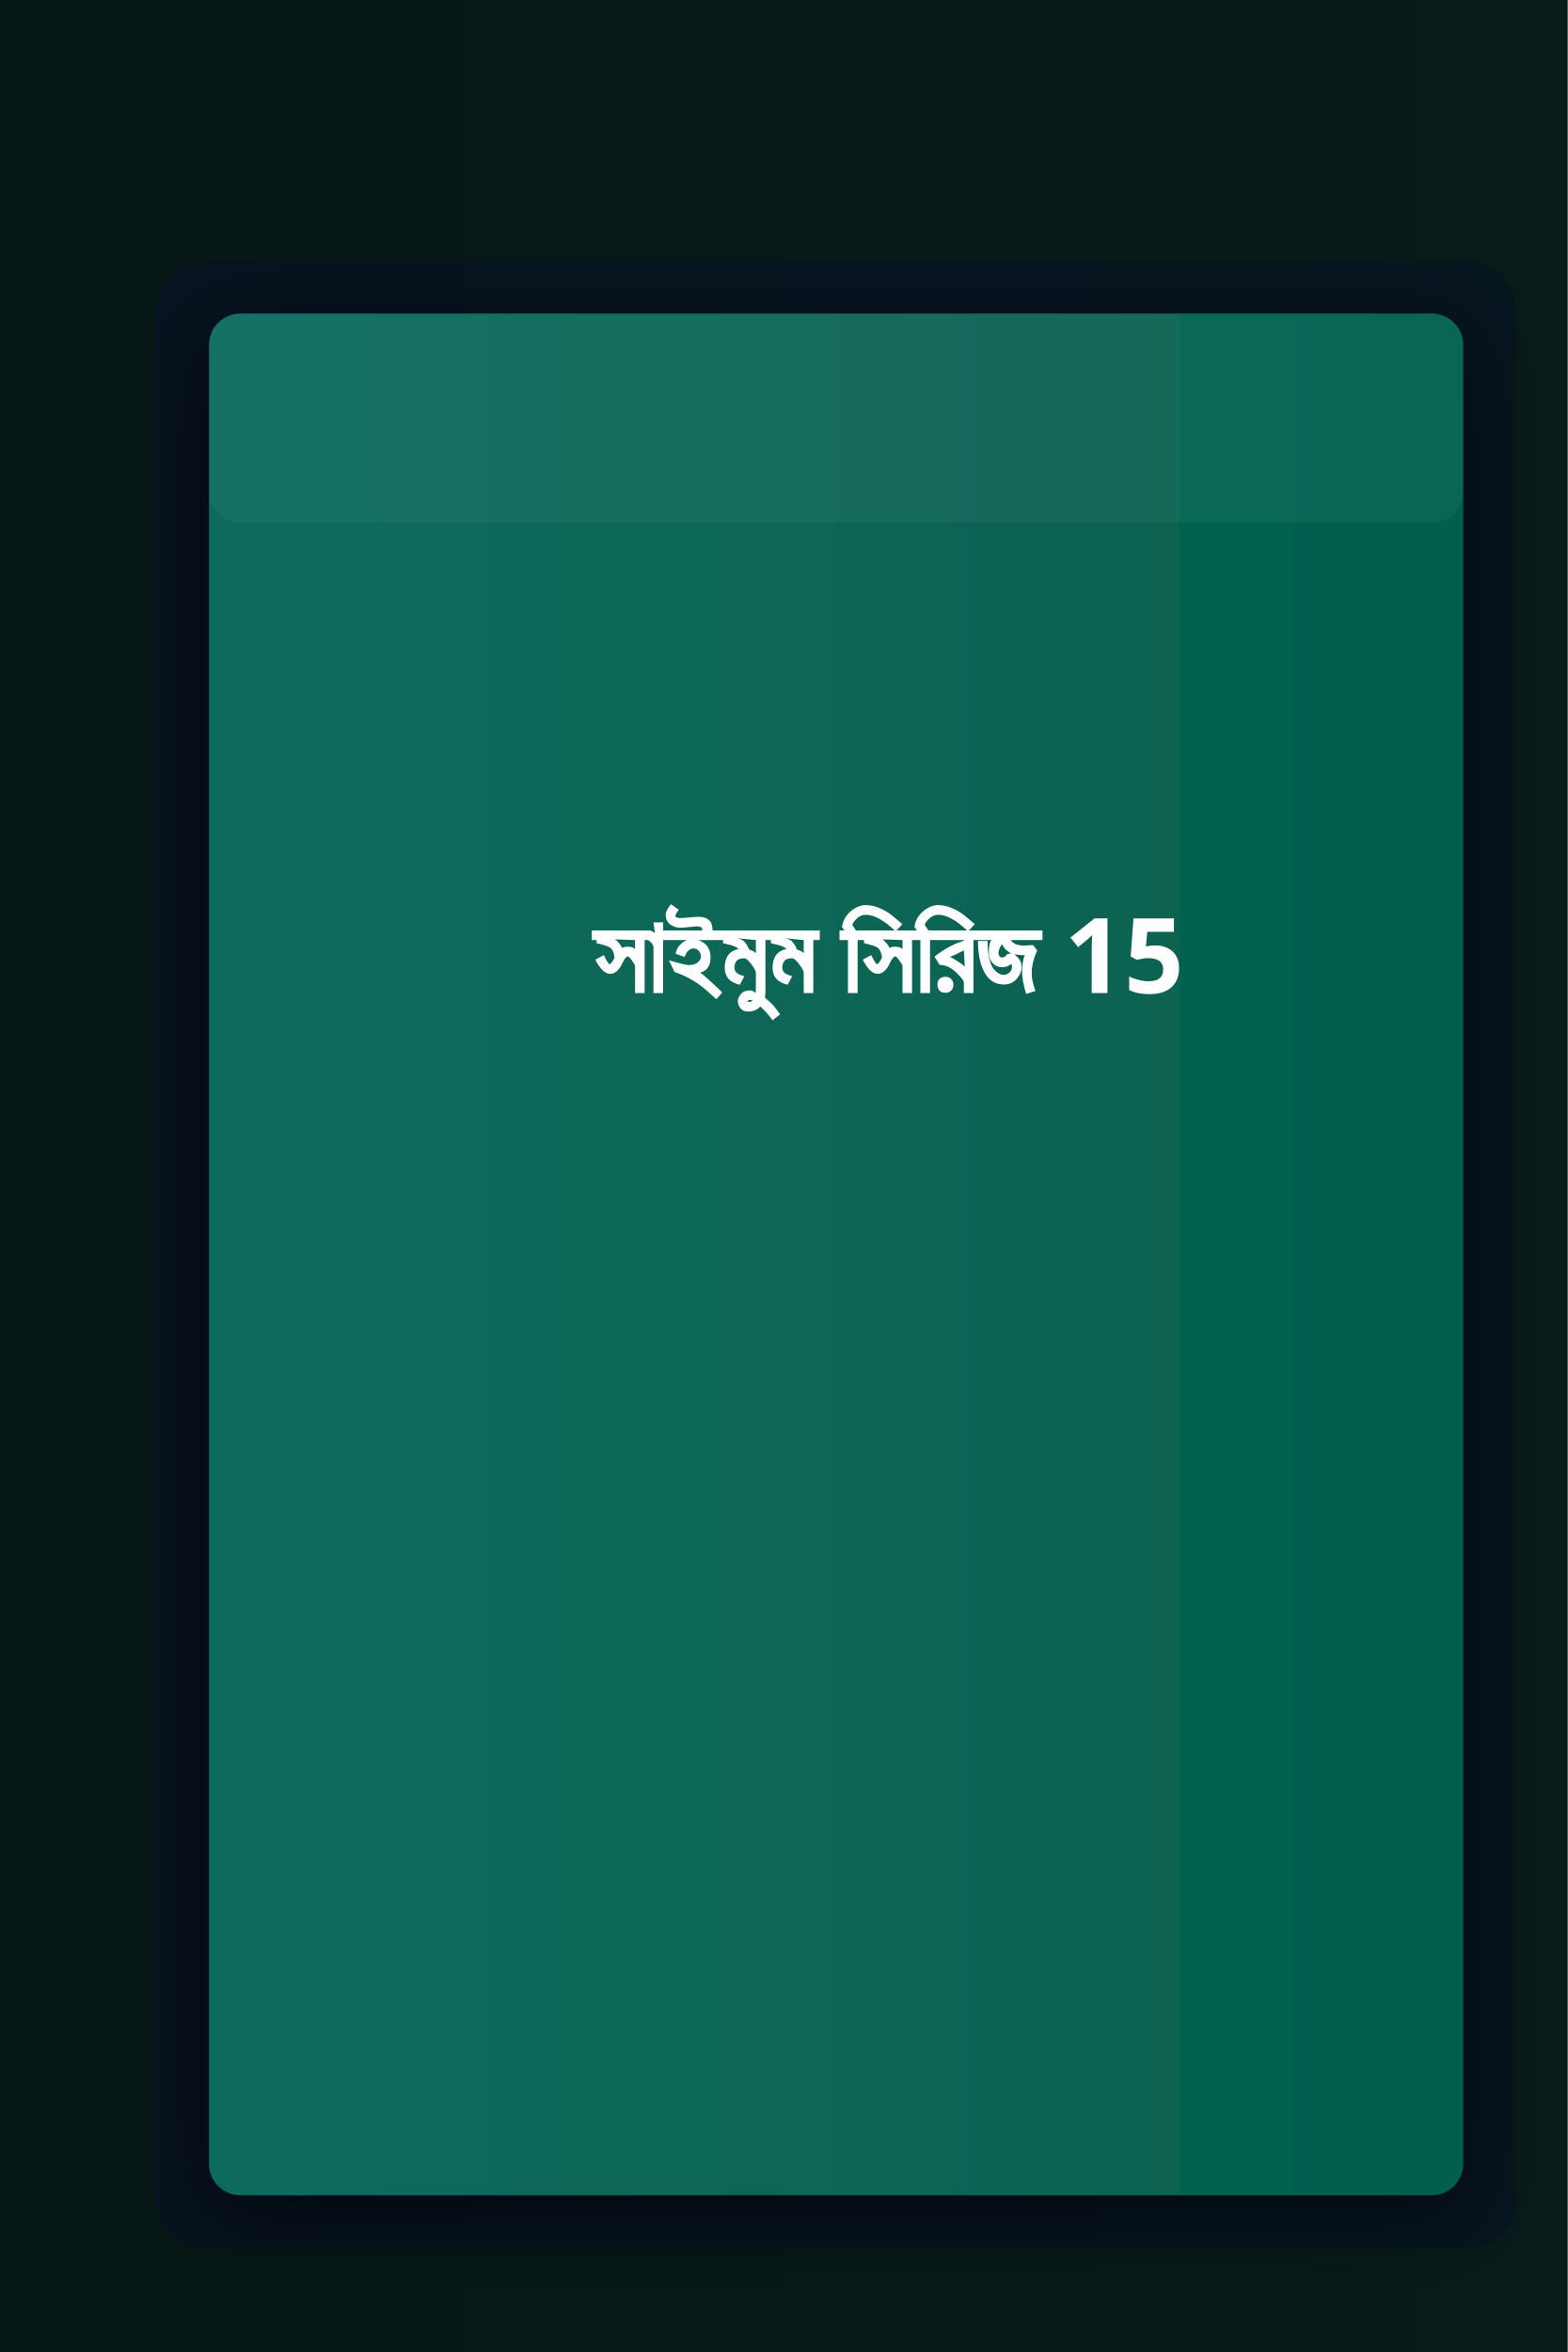
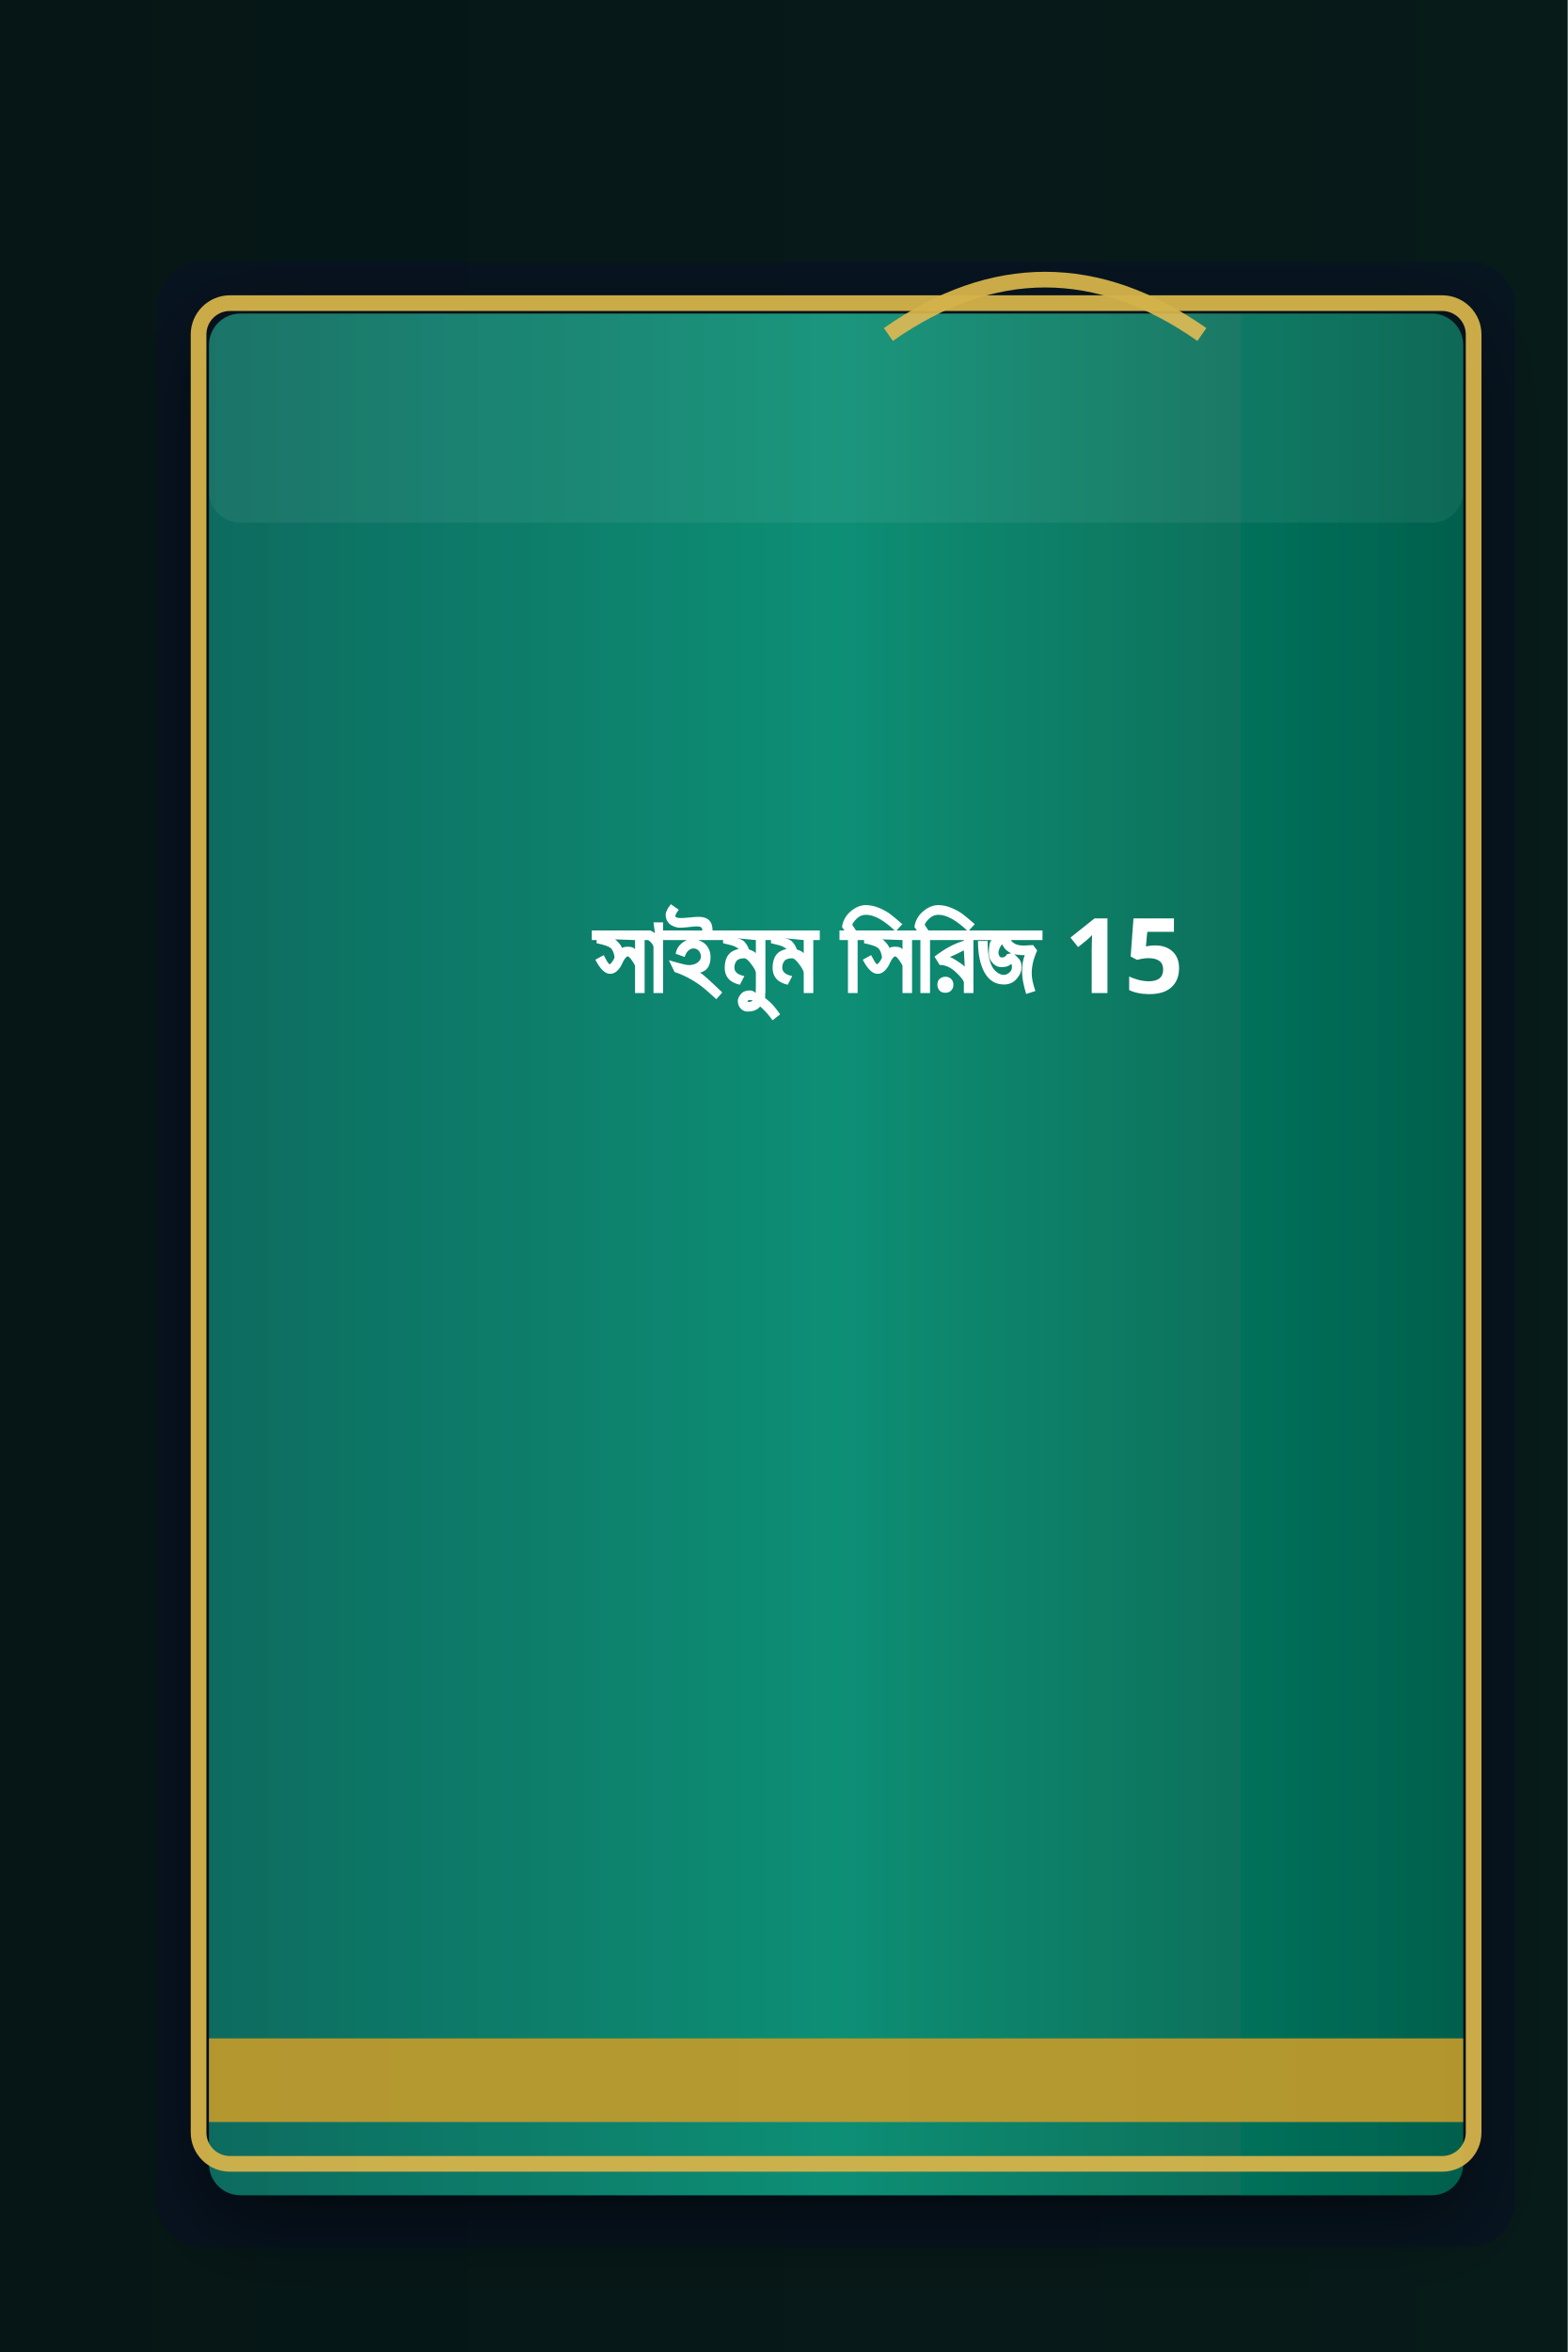
<svg xmlns="http://www.w3.org/2000/svg" width="600" height="900" viewBox="0 0 600 900">
  <defs>
    <linearGradient id="g" x1="0" x2="1">
      <stop offset="0%" stop-color="#061616" />
      <stop offset="100%" stop-color="#071b19" />
    </linearGradient>
    <linearGradient id="coverGrad" x1="0" x2="1">
      <stop offset="0%" stop-color="#0f6b5f" />
+       <stop offset="50%" stop-color="#0b8f75" />
      <stop offset="100%" stop-color="#04604c" />
    </linearGradient>
    <filter id="ds" x="-20%" y="-20%" width="140%" height="140%">
      <feDropShadow dx="0" dy="8" stdDeviation="16" flood-color="#000" flood-opacity="0.6" />
    </filter>
  </defs>
  <rect width="100%" height="100%" fill="url(#g)" />
  <g transform="translate(40,80)">
    <rect x="20" y="20" width="520" height="760" rx="18" fill="#071026" opacity="0.55" />
    <rect x="40" y="40" width="480" height="720" rx="12" fill="url(#coverGrad)" filter="url(#ds)" />
-     <rect x="40" y="40" width="480" height="80" rx="12" fill="rgba(255,255,255,0.04)" />
+     <rect x="36" y="36" width="488" height="712" rx="12" fill="none" stroke="#d4b24a" stroke-width="6" opacity="0.95" />
+     <path d="M300 48 C340 20 380 20 420 48" fill="none" stroke="#d4b24a" stroke-width="6" opacity="0.95" />
+     <rect x="40" y="700" width="480" height="32" fill="#c79b2a" opacity="0.9" />
+     <rect x="40" y="40" width="480" height="80" rx="12" fill="rgba(255,255,255,0.06)" />
    <text x="300" y="300" text-anchor="middle" fill="#ffffff" font-family="Noto Sans, Arial, sans-serif" style="font-weight:700;">
      <tspan x="300" dy="0" font-size="40" font-weight="700">সাইমুম সিরিজ 15</tspan>
    </text>
  </g>
</svg>
